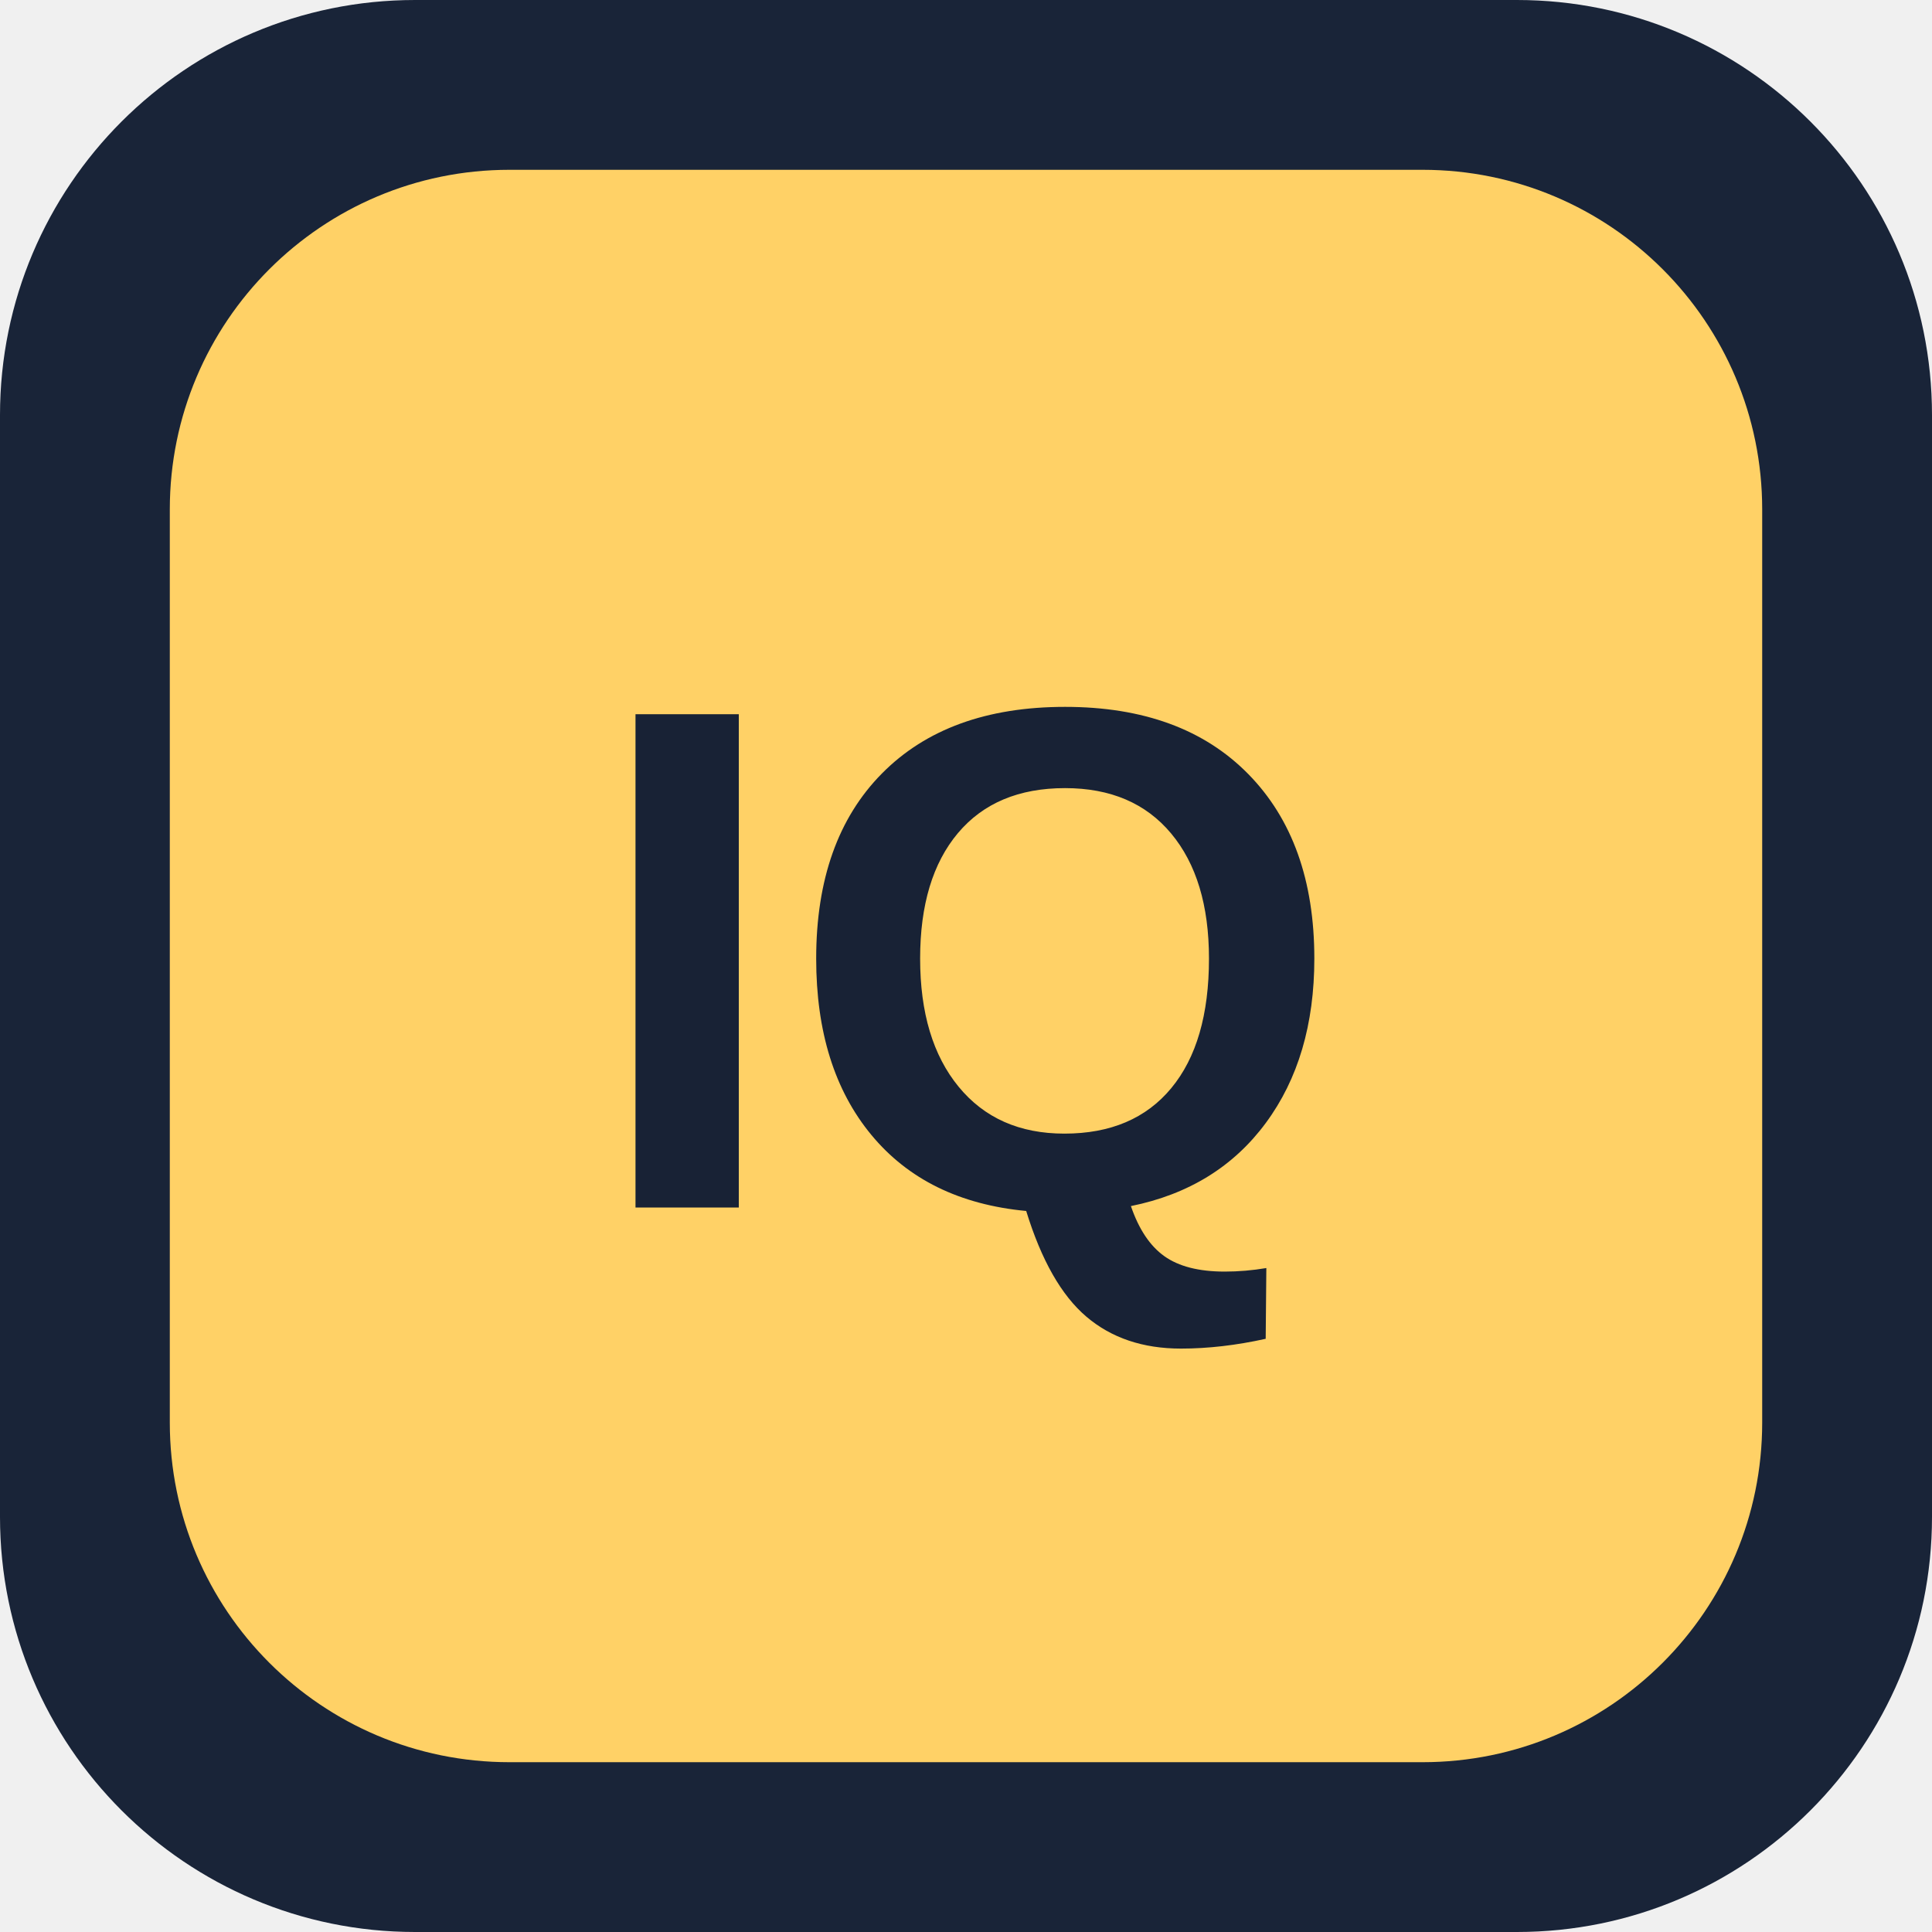
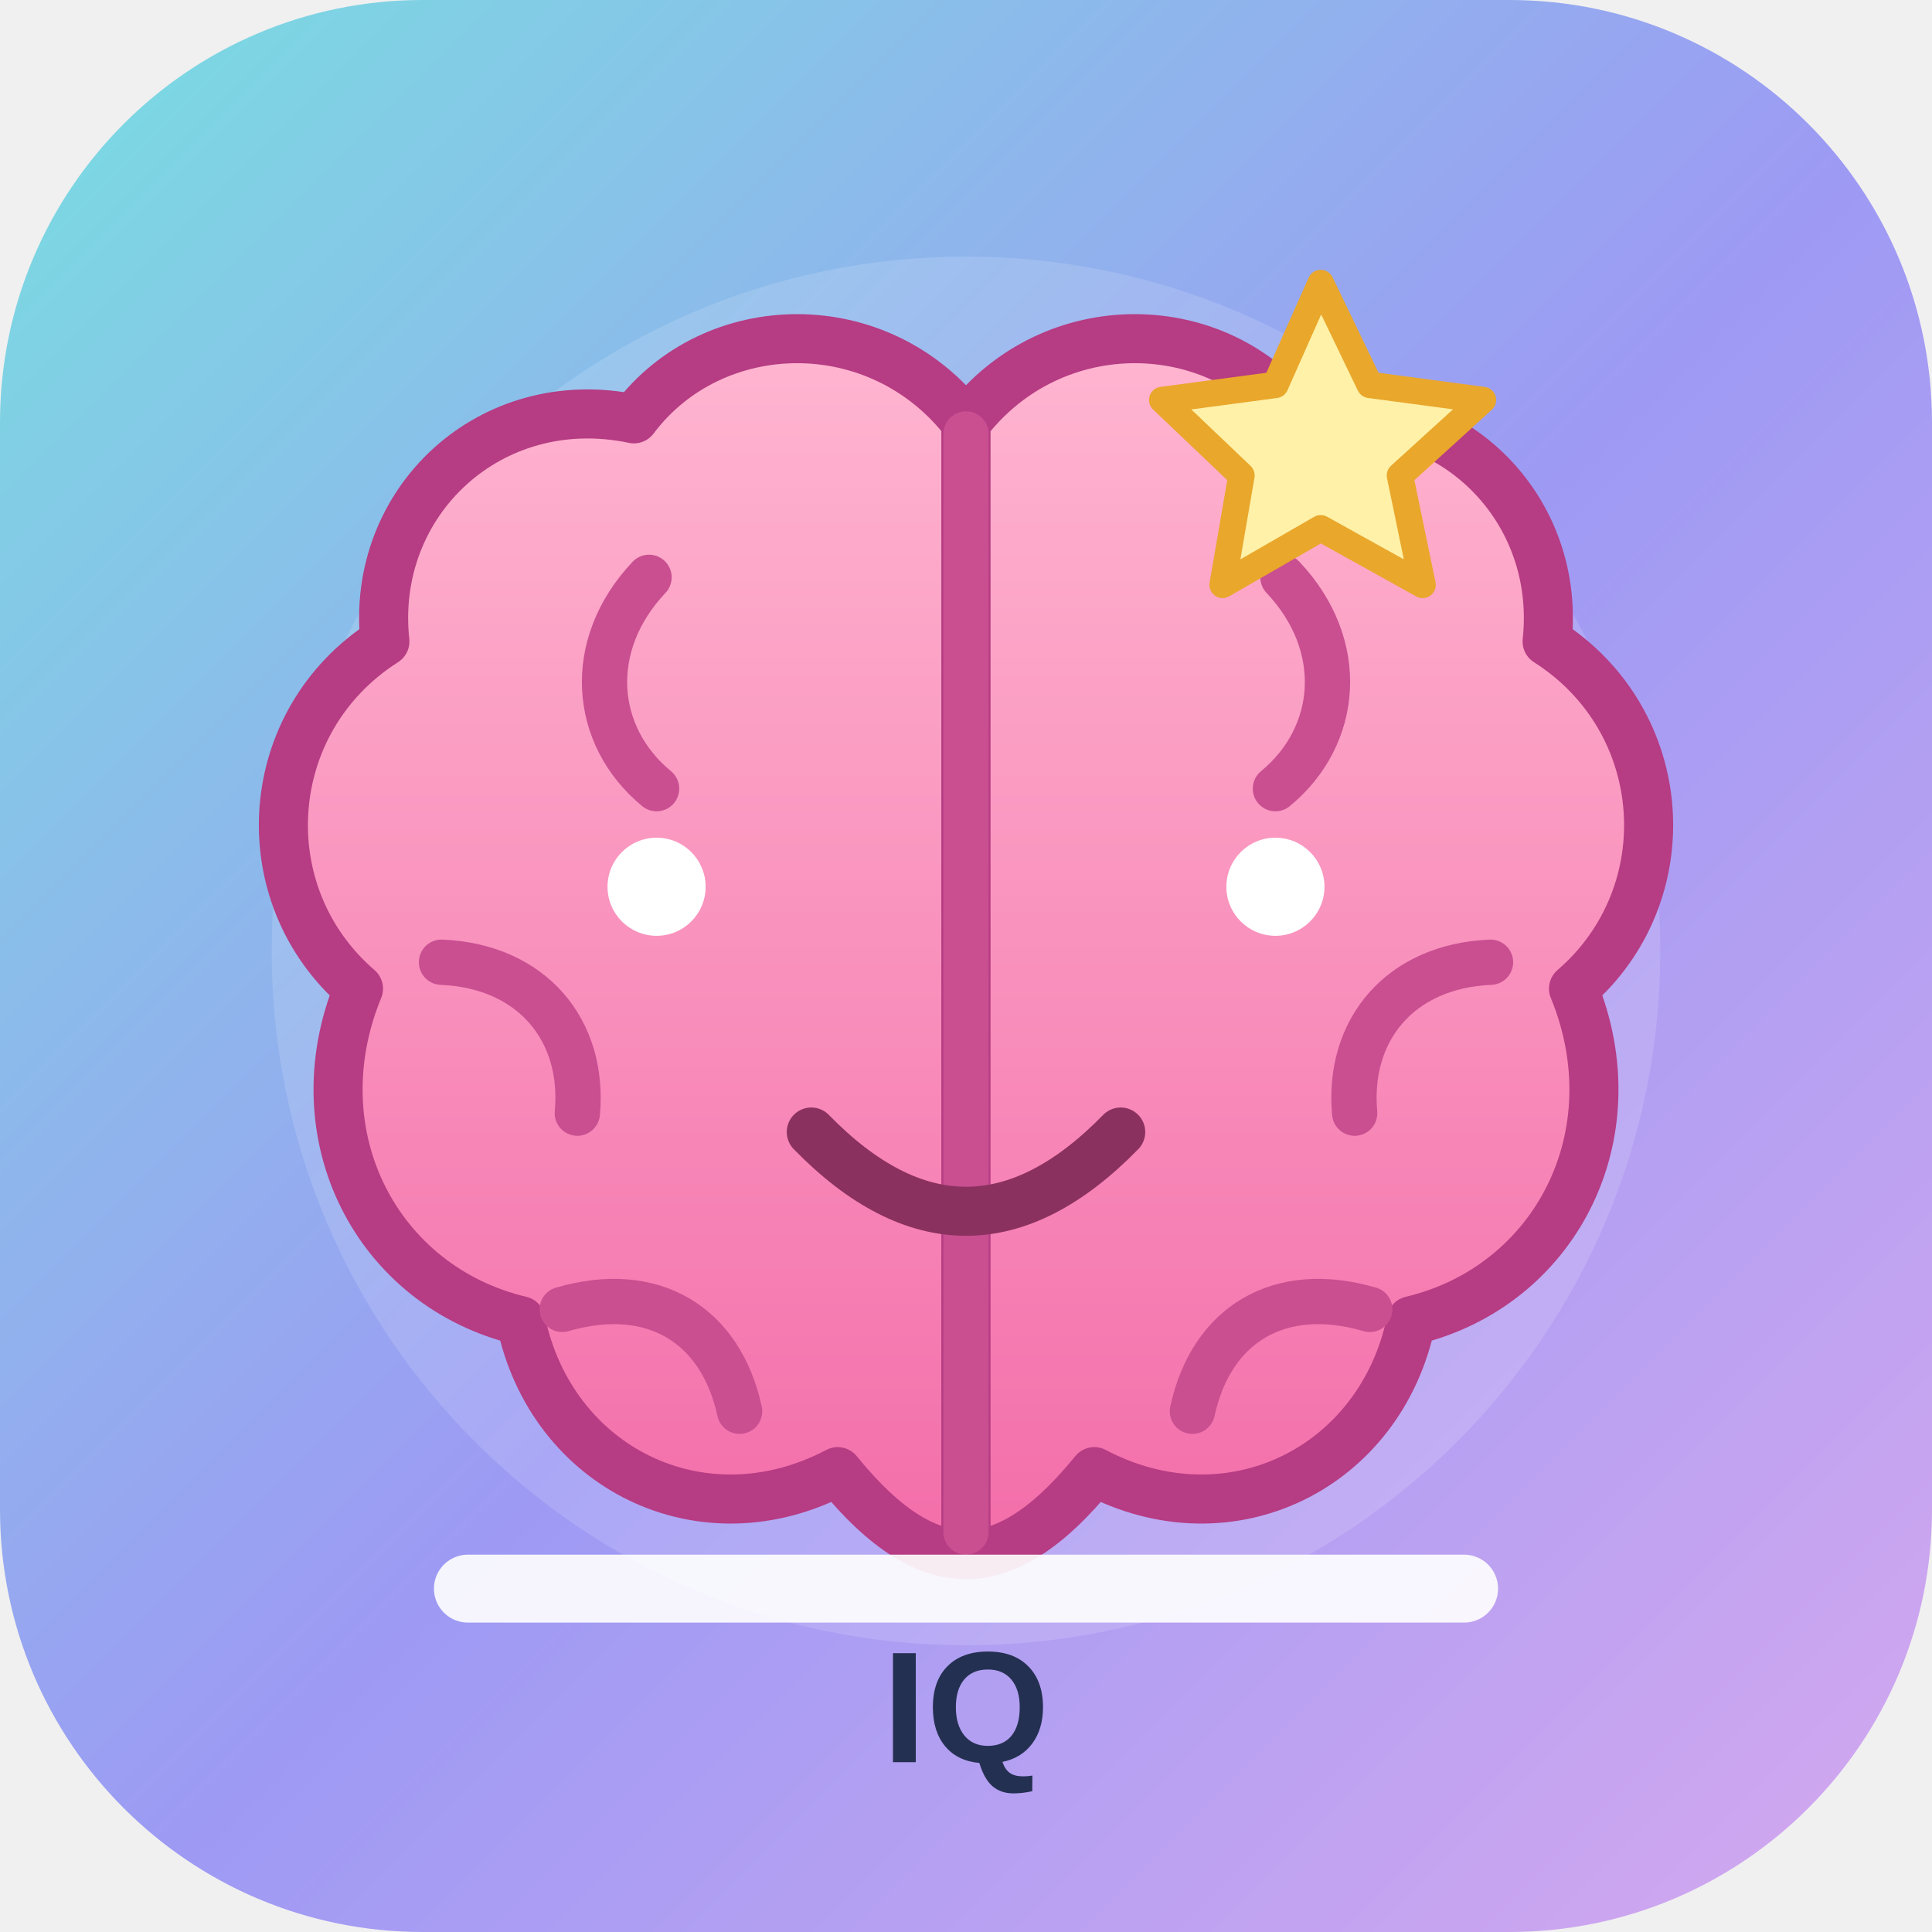
<svg xmlns="http://www.w3.org/2000/svg" viewBox="0 0 512 512">
-   <rect width="512" height="512" rx="110" fill="#192438" />
-   <rect x="45" y="45" width="422" height="422" rx="90" fill="#ffd166" />
-   <text x="256" y="320" font-family="Arial,sans-serif" font-size="190" font-weight="900" text-anchor="middle" fill="#182235">IQ</text>
+   <defs>
+     <linearGradient id="bg" x1="0" y1="0" x2="1" y2="1">
+       <stop stop-color="#78dfe0" />
+       <stop offset=".52" stop-color="#9d9af4" />
+       <stop offset="1" stop-color="#d6a8ef" />
+     </linearGradient>
+     <linearGradient id="brain" x1="0" y1="0" x2="0" y2="1">
+       <stop stop-color="#ffb5d0" />
+       <stop offset="1" stop-color="#f36eaa" />
+     </linearGradient>
+     <filter id="shadow" x="-30%" y="-30%" width="160%" height="160%">
+       <feGaussianBlur stdDeviation="12" />
+     </filter>
+   </defs>
+   <rect width="512" height="512" rx="112" fill="url(#bg)" />
+   <circle cx="256" cy="252" r="184" fill="#fff" opacity=".14" />
+   <path d="M256 112c-23-30-67-29-88-1-38-8-70 22-66 59-33 21-36 67-7 92-16 39 5 79 43 88 8 39 48 59 84 40 13 16 24 22 34 22z" fill="url(#brain)" stroke="#b63c83" stroke-width="13" stroke-linejoin="round" />
+   <path d="M256 112c23-30 67-29 88-1 38-8 70 22 66 59 33 21 36 67 7 92 16 39-5 79-43 88-8 39-48 59-84 40-13 16-24 22-34 22z" fill="url(#brain)" stroke="#b63c83" stroke-width="13" stroke-linejoin="round" />
+   <path d="M256 115v291M172 153c-17 18-15 42 2 56m-57 46c24 1 38 18 36 40m-4 52c24-7 42 4 47 27m144-221c17 18 15 42-2 56m57 46c-24 1-38 18-36 40m4 52c-24-7-42 4-47 27" fill="none" stroke="#c94f91" stroke-width="12" stroke-linecap="round" />
+   <path d="M350 75l13 27 30 4-22 20 6 29-27-15-26 15 5-29-21-20 30-4z" fill="#fff1a8" stroke="#e9a72c" stroke-width="7" stroke-linejoin="round" />
+   <circle cx="174" cy="235" r="13" fill="#fff" />
+   <circle cx="338" cy="235" r="13" fill="#fff" />
+   <path d="M215 300q41 42 82 0" fill="none" stroke="#8b315f" stroke-width="13" stroke-linecap="round" />
+   <path d="M124 421h264" stroke="#fff" stroke-width="18" stroke-linecap="round" opacity=".9" />
+   <text x="256" y="467" text-anchor="middle" font-family="Arial,sans-serif" font-size="42" font-weight="900" fill="#243052">IQ</text>
</svg>
